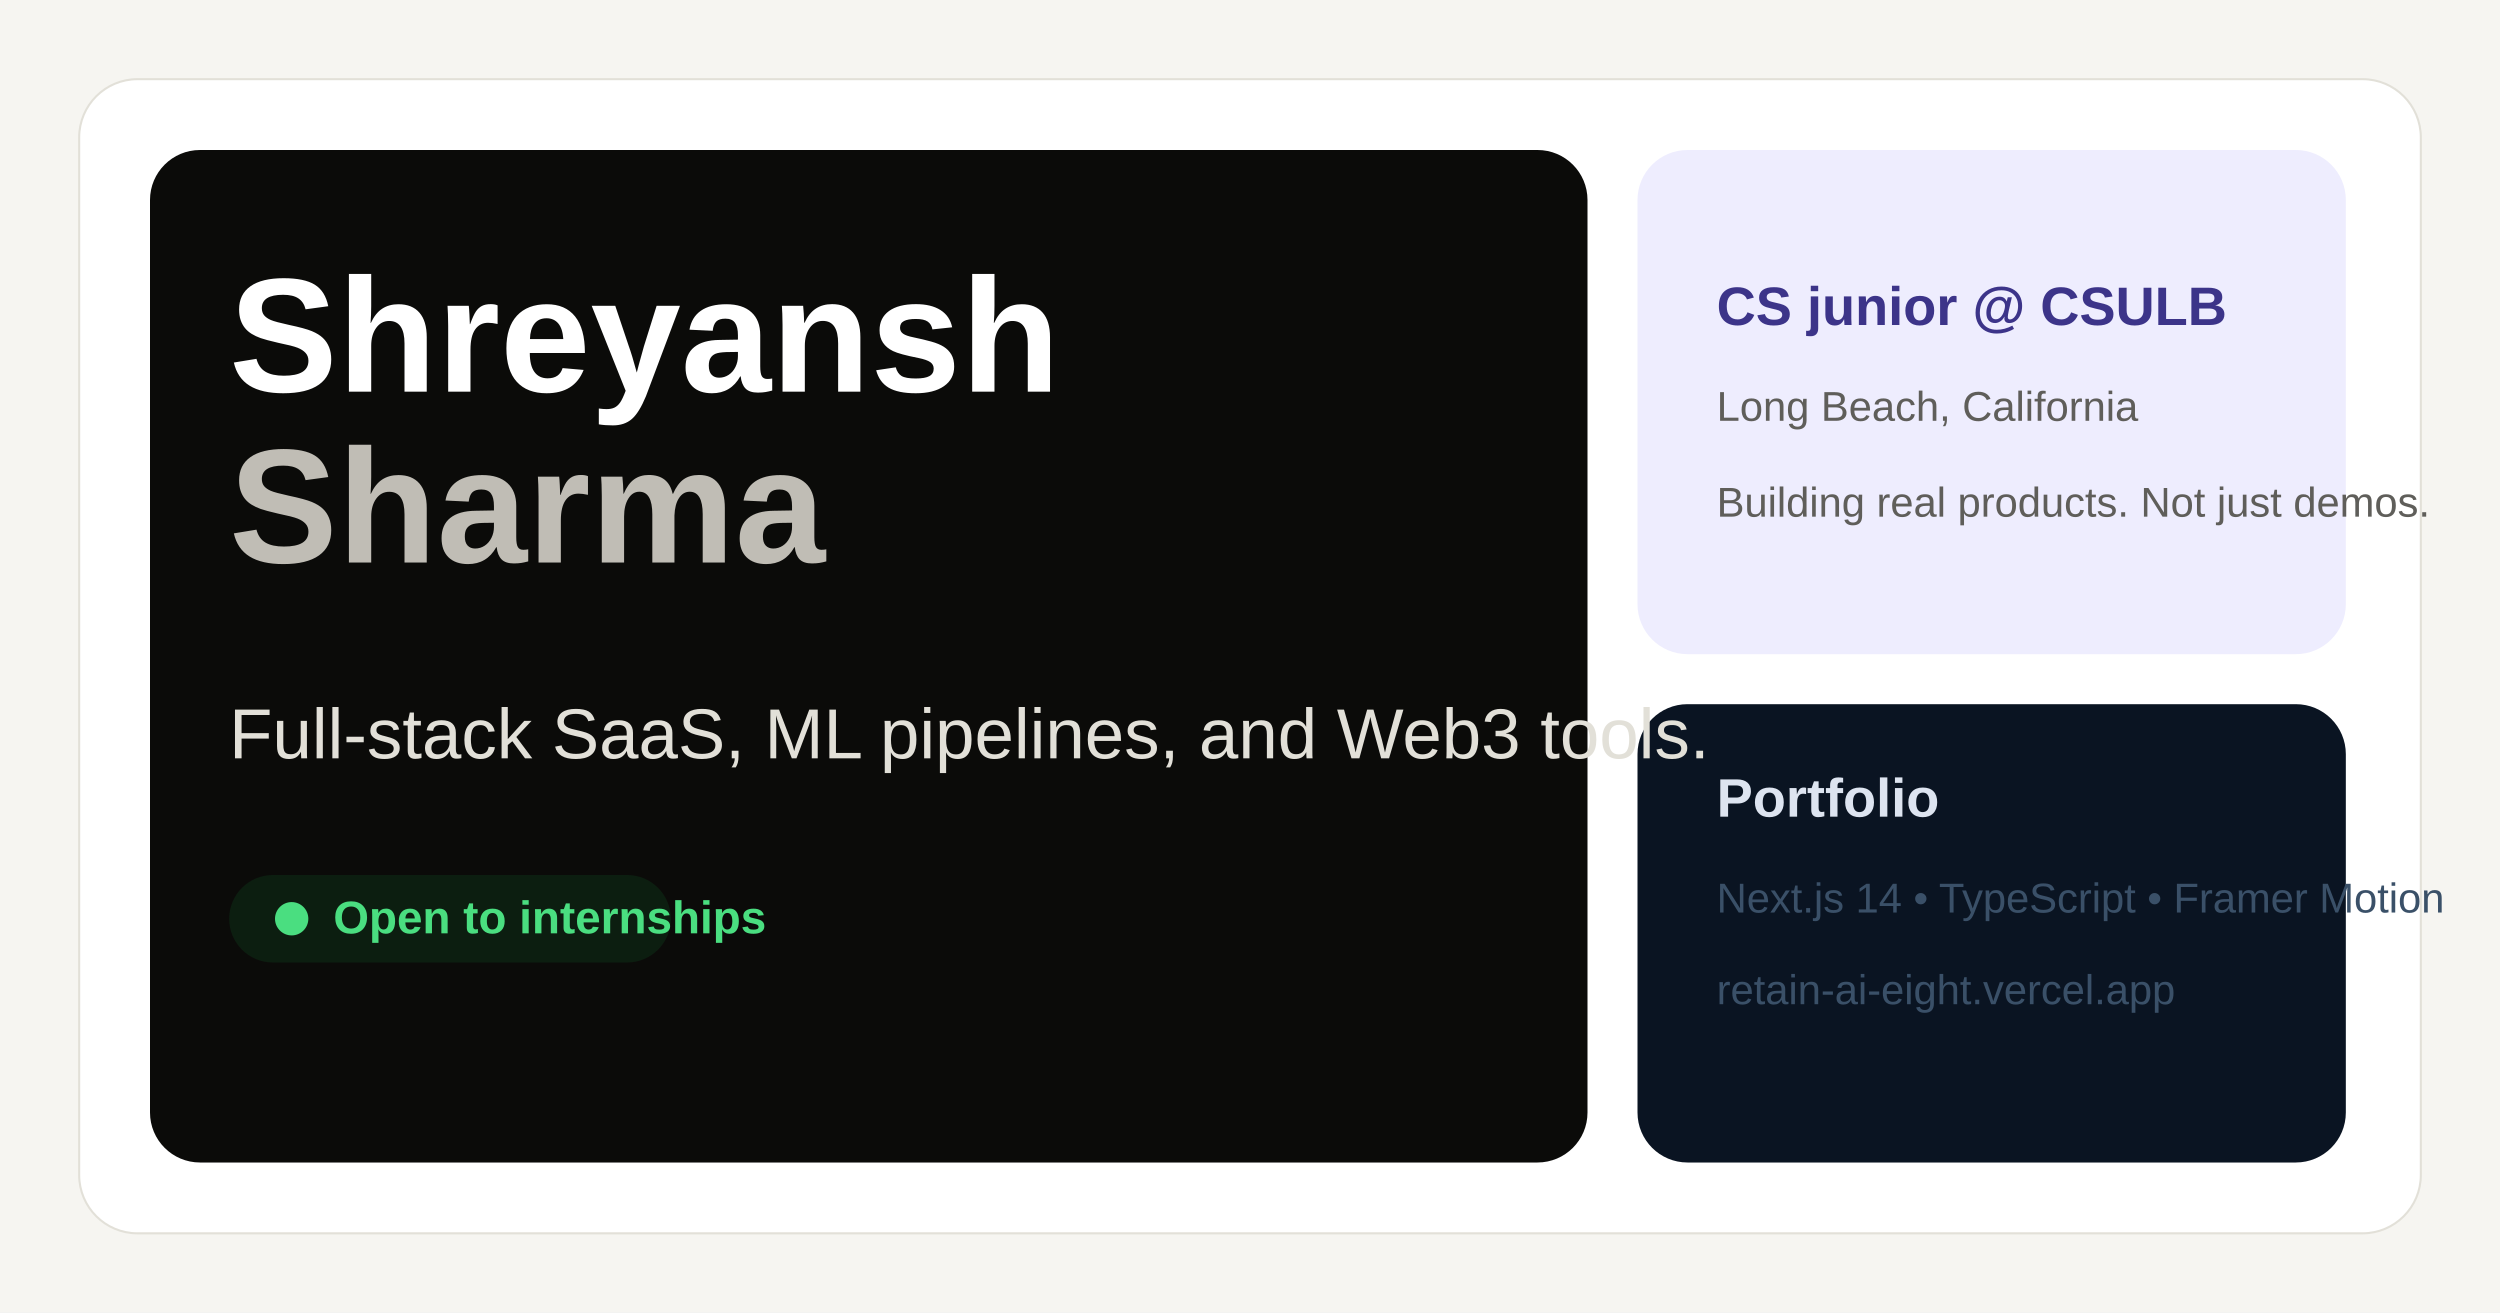
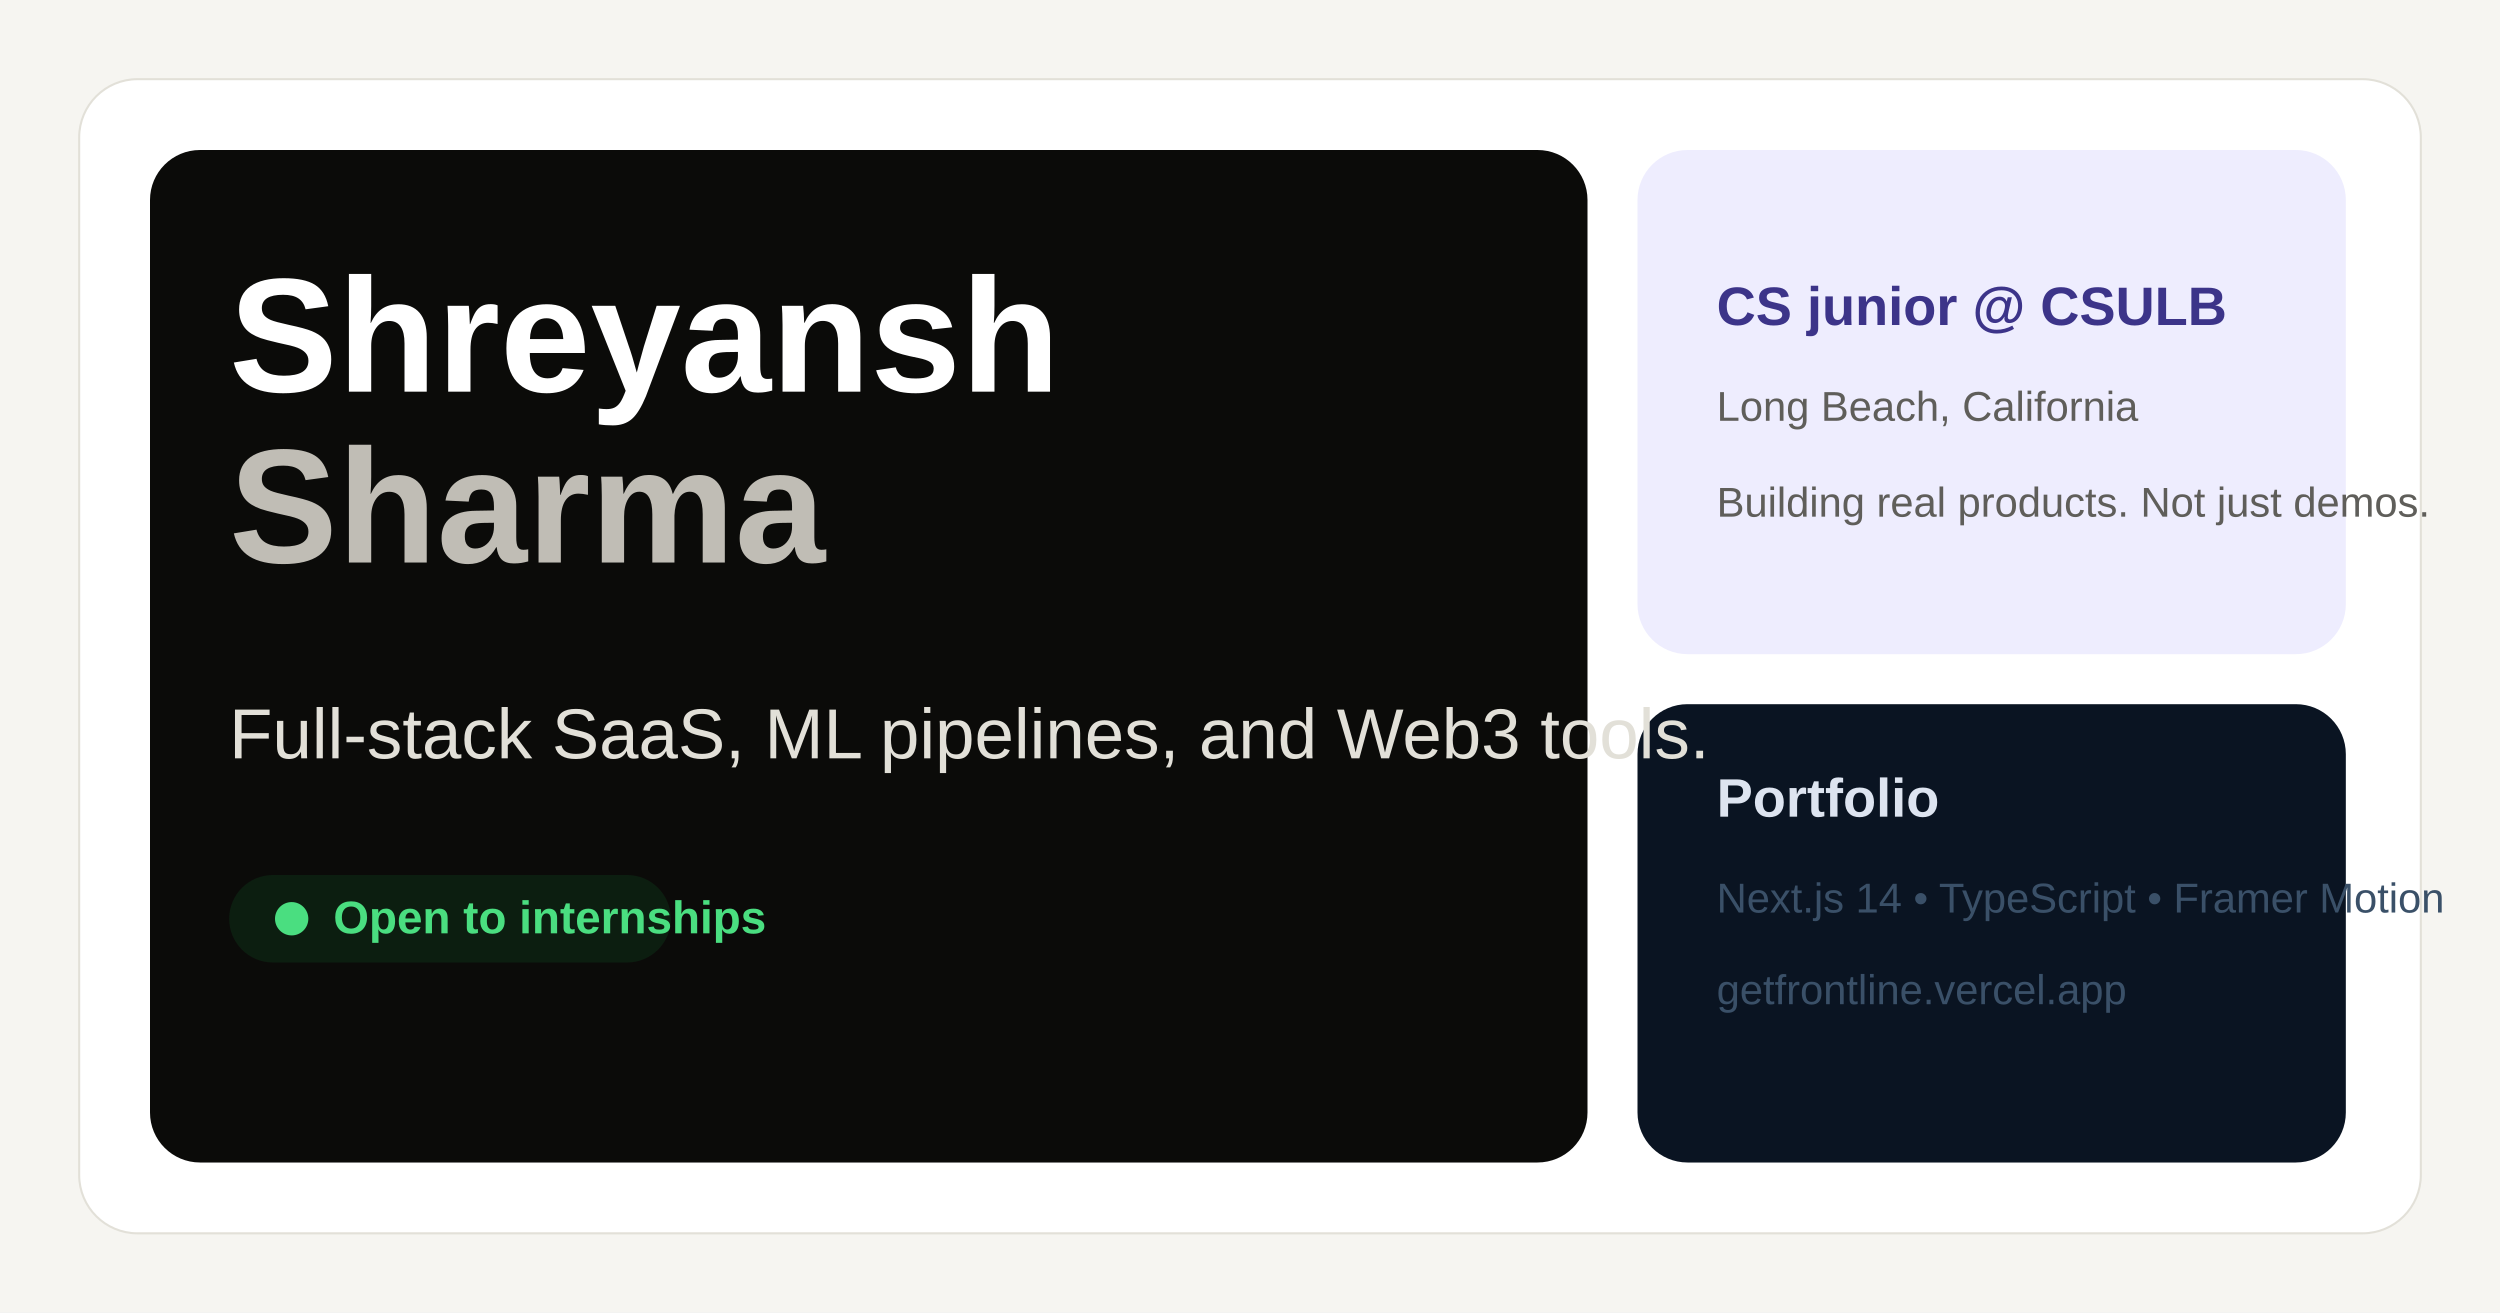
<svg xmlns="http://www.w3.org/2000/svg" width="1200" height="630" viewBox="0 0 1200 630" fill="none">
  <rect width="1200" height="630" fill="#F6F5F1" />
  <rect x="38" y="38" width="1124" height="554" rx="28" fill="#FFFFFF" stroke="#E2E0D8" />
  <rect x="72" y="72" width="690" height="486" rx="24" fill="#0B0B09" />
  <rect x="786" y="72" width="340" height="242" rx="24" fill="#EEEDFE" />
  <rect x="786" y="338" width="340" height="220" rx="24" fill="#0A1422" />
  <text x="110" y="188" fill="#FFFFFF" font-size="78" font-family="Arial, Helvetica, sans-serif" font-weight="700">Shreyansh</text>
  <text x="110" y="270" fill="#C0BDB5" font-size="78" font-family="Arial, Helvetica, sans-serif" font-weight="700">Sharma</text>
  <text x="110" y="364" fill="#E2E0D8" font-size="34" font-family="Arial, Helvetica, sans-serif">Full-stack SaaS, ML pipelines, and Web3 tools.</text>
  <rect x="110" y="420" width="212" height="42" rx="21" fill="#0C1E10" />
  <circle cx="140" cy="441" r="8" fill="#4ADE80" />
  <text x="160" y="448" fill="#4ADE80" font-size="22" font-family="Arial, Helvetica, sans-serif" font-weight="700">Open to internships</text>
  <text x="824" y="156" fill="#3C3489" font-size="26" font-family="Arial, Helvetica, sans-serif" font-weight="700">CS junior @ CSULB</text>
  <text x="824" y="202" fill="#5F5E5A" font-size="20" font-family="Arial, Helvetica, sans-serif">Long Beach, California</text>
  <text x="824" y="248" fill="#5F5E5A" font-size="20" font-family="Arial, Helvetica, sans-serif">Building real products. Not just demos.</text>
  <text x="824" y="392" fill="#DDE4F0" font-size="26" font-family="Arial, Helvetica, sans-serif" font-weight="700">Portfolio</text>
  <text x="824" y="438" fill="#3A5068" font-size="20" font-family="Arial, Helvetica, sans-serif">Next.js 14 • TypeScript • Framer Motion</text>
-   <text x="824" y="482" fill="#3A5068" font-size="20" font-family="Arial, Helvetica, sans-serif">retain-ai-eight.vercel.app</text>
+   <text x="824" y="482" fill="#3A5068" font-size="20" font-family="Arial, Helvetica, sans-serif">getfrontline.vercel.app</text>
</svg>
